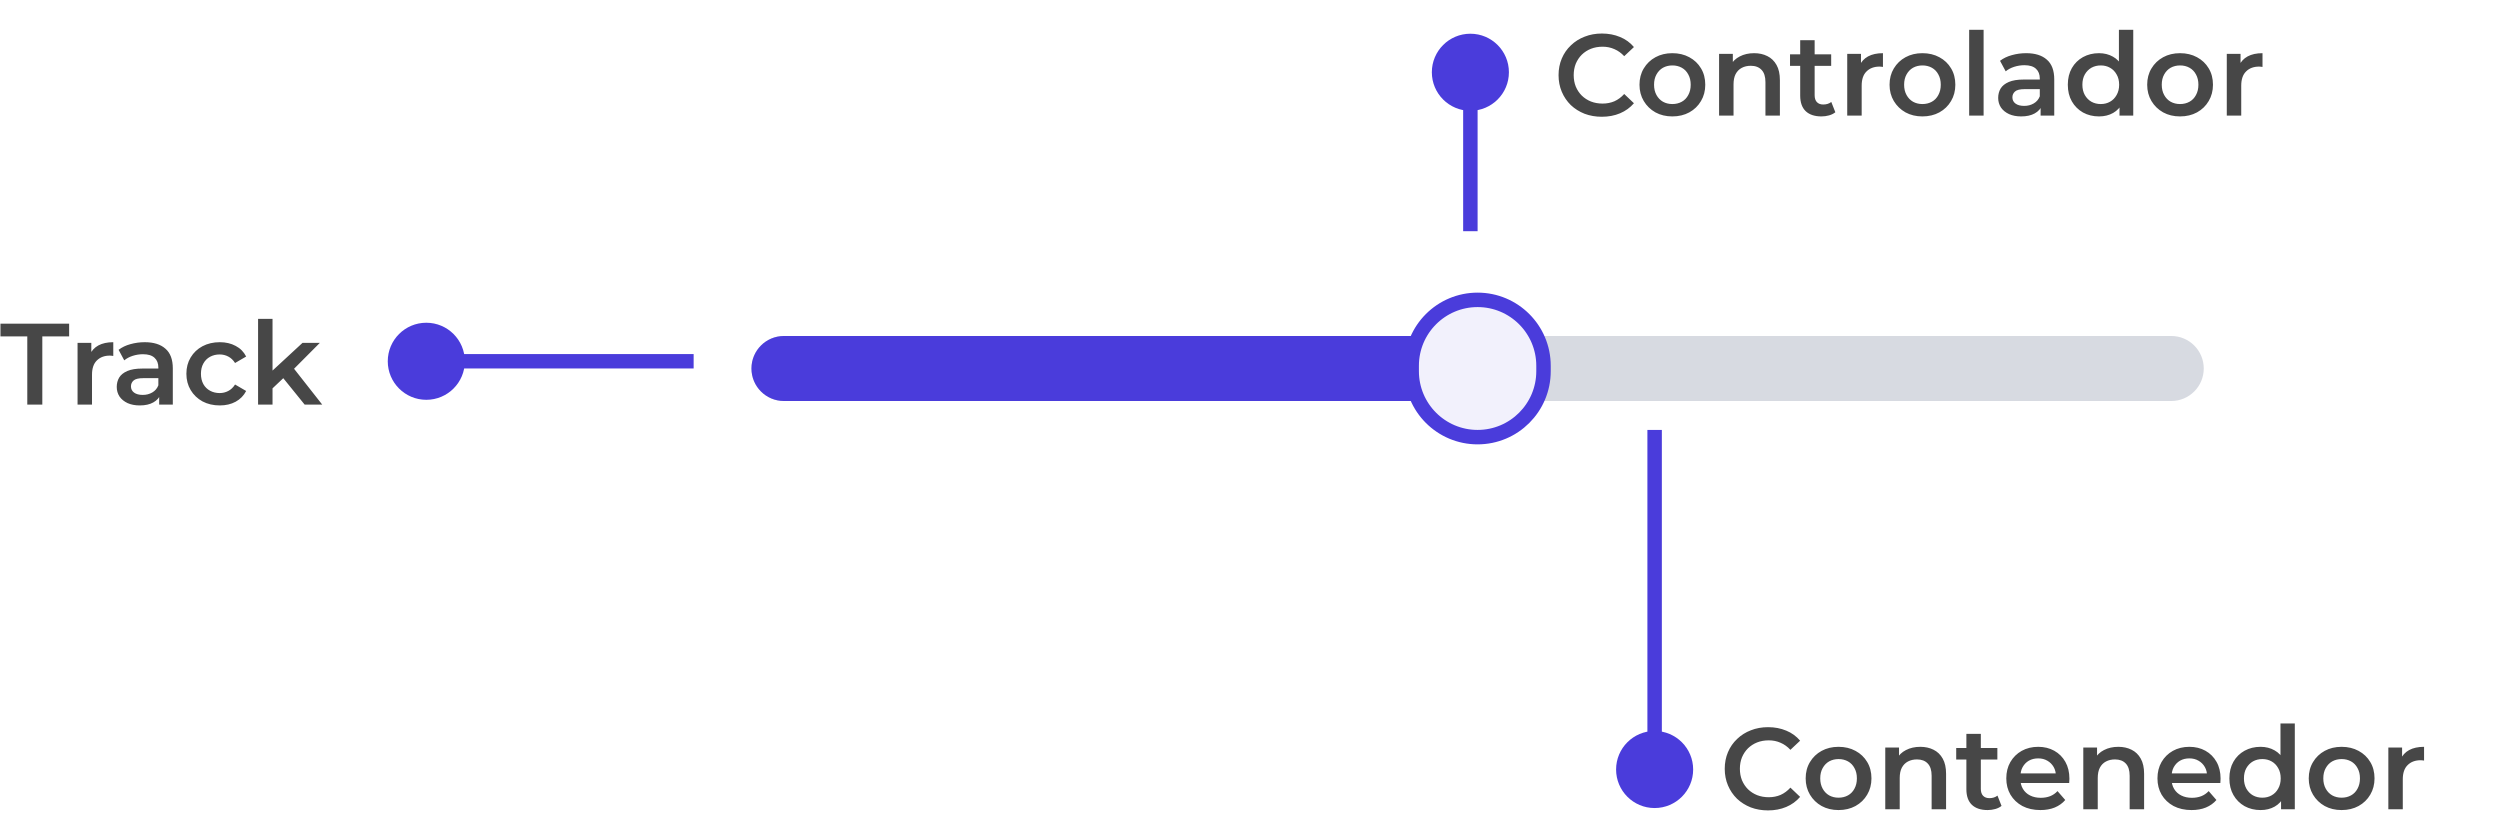
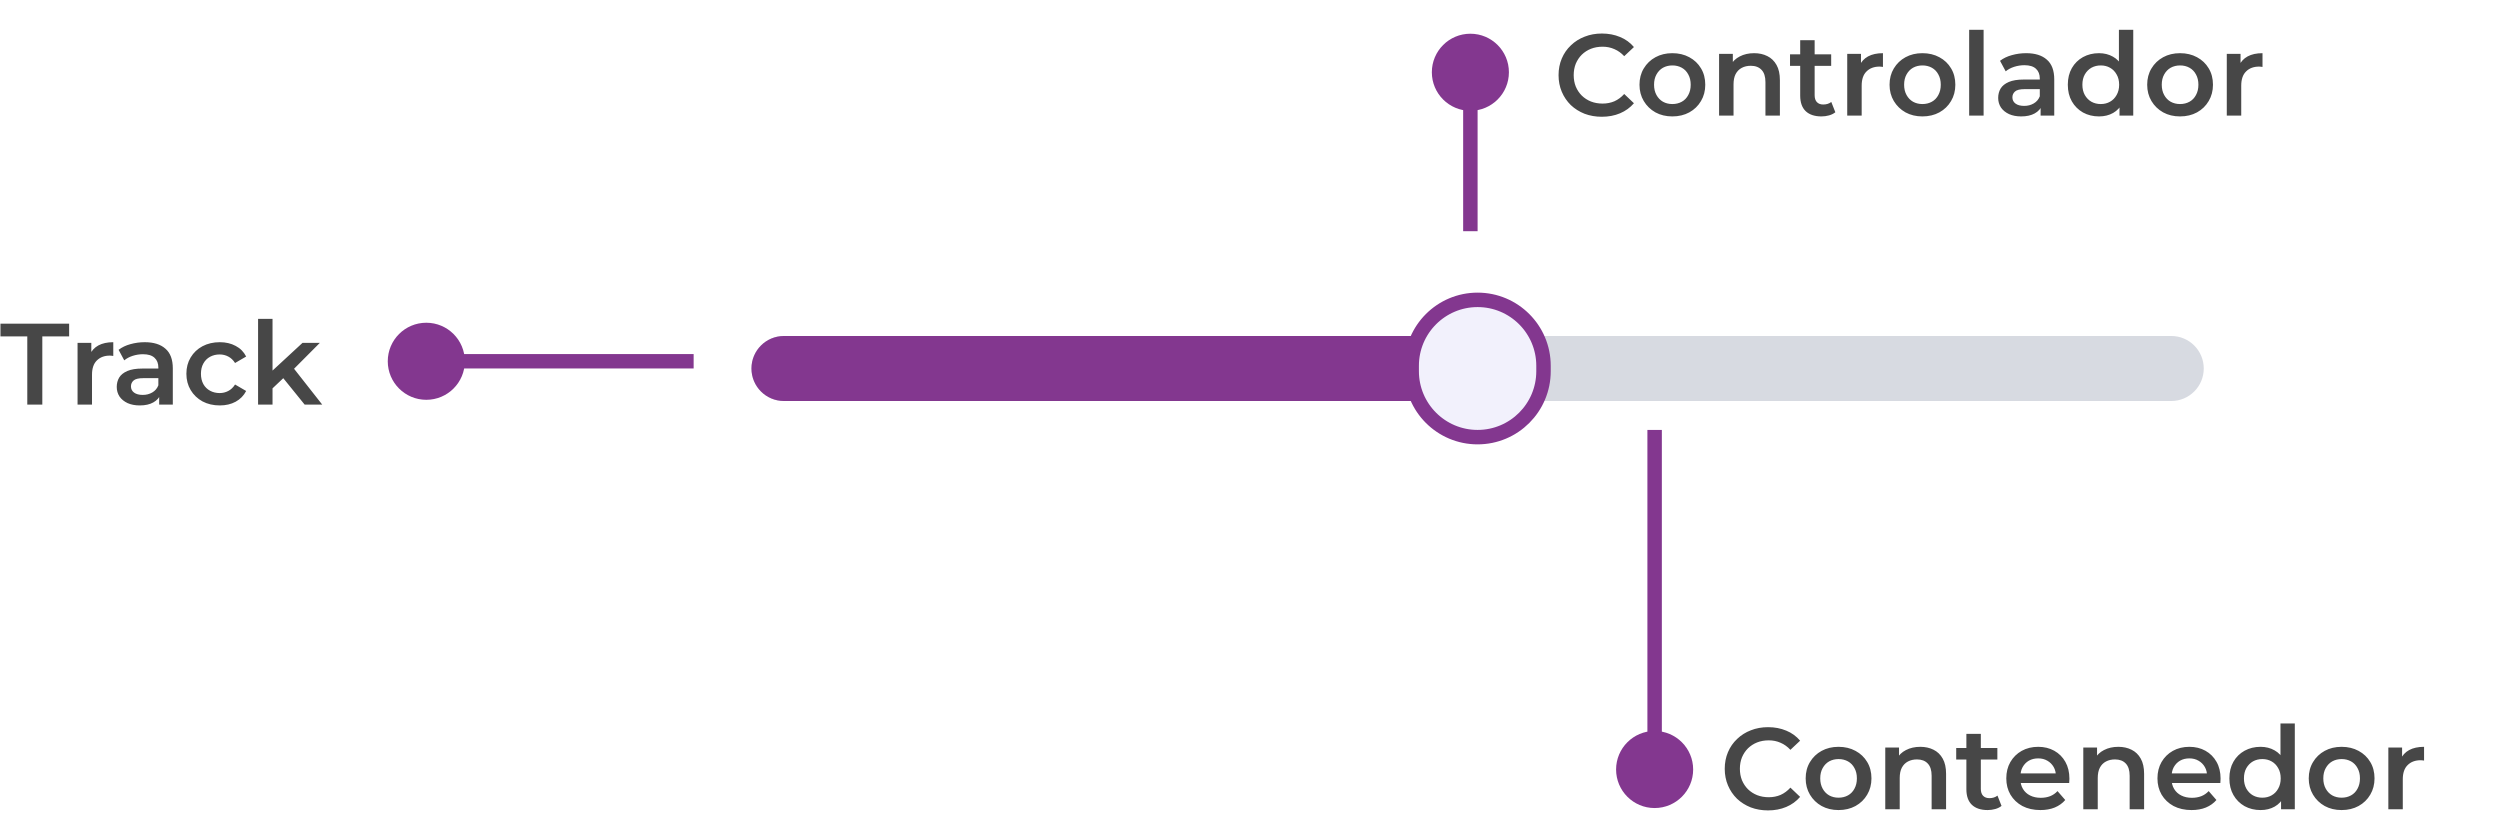
<svg xmlns="http://www.w3.org/2000/svg" width="346" height="116" viewBox="0 0 346 116" fill="none">
  <rect x="104" y="46.5" width="201" height="9" rx="4.5" fill="#D7DAE1" />
-   <rect x="104" y="46.5" width="104.838" height="9" rx="4.5" fill="#4A3CDB" />
-   <rect x="195.377" y="41.5" width="18.245" height="19" rx="9.122" fill="#F2F1FC" stroke="#4A3CDB" stroke-width="2" />
-   <path d="M229 111.833C231.946 111.833 234.333 109.446 234.333 106.5C234.333 103.554 231.946 101.167 229 101.167C226.054 101.167 223.667 103.554 223.667 106.5C223.667 109.446 226.054 111.833 229 111.833ZM230 106.5L230 59.5L228 59.5L228 106.5L230 106.5Z" fill="#4A3CDB" />
-   <path d="M53.667 50C53.667 52.946 56.054 55.333 59 55.333C61.946 55.333 64.333 52.946 64.333 50C64.333 47.054 61.946 44.667 59 44.667C56.054 44.667 53.667 47.054 53.667 50ZM198.167 10C198.167 12.945 200.554 15.333 203.5 15.333C206.446 15.333 208.833 12.945 208.833 10C208.833 7.054 206.446 4.667 203.5 4.667C200.554 4.667 198.167 7.054 198.167 10ZM59 51L96 51V49L59 49V51ZM202.5 10V32H204.5V10H202.5Z" fill="#4A3CDB" />
+   <rect x="104" y="46.5" width="104.838" height="9" rx="4.5" fill="#83378F" />
+   <rect x="195.377" y="41.5" width="18.245" height="19" rx="9.122" fill="#F2F1FC" stroke="#83378F" stroke-width="2" />
+   <path d="M229 111.833C231.946 111.833 234.333 109.446 234.333 106.5C234.333 103.554 231.946 101.167 229 101.167C226.054 101.167 223.667 103.554 223.667 106.5C223.667 109.446 226.054 111.833 229 111.833ZM230 106.5L230 59.5L228 59.5L228 106.5L230 106.5Z" fill="#83378F" />
+   <path d="M53.667 50C53.667 52.946 56.054 55.333 59 55.333C61.946 55.333 64.333 52.946 64.333 50C64.333 47.054 61.946 44.667 59 44.667C56.054 44.667 53.667 47.054 53.667 50ZM198.167 10C198.167 12.945 200.554 15.333 203.5 15.333C206.446 15.333 208.833 12.945 208.833 10C208.833 7.054 206.446 4.667 203.5 4.667C200.554 4.667 198.167 7.054 198.167 10ZM59 51L96 51V49L59 49V51ZM202.5 10V32H204.5V10H202.5Z" fill="#83378F" />
  <path d="M244.688 112.16C243.835 112.16 243.04 112.021 242.304 111.744C241.579 111.456 240.944 111.056 240.4 110.544C239.867 110.021 239.451 109.408 239.152 108.704C238.853 108 238.704 107.232 238.704 106.4C238.704 105.568 238.853 104.8 239.152 104.096C239.451 103.392 239.872 102.784 240.416 102.272C240.96 101.749 241.595 101.349 242.32 101.072C243.045 100.784 243.84 100.64 244.704 100.64C245.621 100.64 246.459 100.8 247.216 101.12C247.973 101.429 248.613 101.893 249.136 102.512L247.792 103.776C247.387 103.339 246.933 103.013 246.432 102.8C245.931 102.576 245.387 102.464 244.8 102.464C244.213 102.464 243.675 102.56 243.184 102.752C242.704 102.944 242.283 103.216 241.92 103.568C241.568 103.92 241.291 104.336 241.088 104.816C240.896 105.296 240.8 105.824 240.8 106.4C240.8 106.976 240.896 107.504 241.088 107.984C241.291 108.464 241.568 108.88 241.92 109.232C242.283 109.584 242.704 109.856 243.184 110.048C243.675 110.24 244.213 110.336 244.8 110.336C245.387 110.336 245.931 110.229 246.432 110.016C246.933 109.792 247.387 109.456 247.792 109.008L249.136 110.288C248.613 110.896 247.973 111.36 247.216 111.68C246.459 112 245.616 112.16 244.688 112.16ZM254.449 112.112C253.574 112.112 252.796 111.925 252.113 111.552C251.43 111.168 250.892 110.645 250.497 109.984C250.102 109.323 249.905 108.571 249.905 107.728C249.905 106.875 250.102 106.123 250.497 105.472C250.892 104.811 251.43 104.293 252.113 103.92C252.796 103.547 253.574 103.36 254.449 103.36C255.334 103.36 256.118 103.547 256.801 103.92C257.494 104.293 258.033 104.805 258.417 105.456C258.812 106.107 259.009 106.864 259.009 107.728C259.009 108.571 258.812 109.323 258.417 109.984C258.033 110.645 257.494 111.168 256.801 111.552C256.118 111.925 255.334 112.112 254.449 112.112ZM254.449 110.4C254.94 110.4 255.377 110.293 255.761 110.08C256.145 109.867 256.444 109.557 256.657 109.152C256.881 108.747 256.993 108.272 256.993 107.728C256.993 107.173 256.881 106.699 256.657 106.304C256.444 105.899 256.145 105.589 255.761 105.376C255.377 105.163 254.945 105.056 254.465 105.056C253.974 105.056 253.537 105.163 253.153 105.376C252.78 105.589 252.481 105.899 252.257 106.304C252.033 106.699 251.921 107.173 251.921 107.728C251.921 108.272 252.033 108.747 252.257 109.152C252.481 109.557 252.78 109.867 253.153 110.08C253.537 110.293 253.969 110.4 254.449 110.4ZM265.769 103.36C266.452 103.36 267.06 103.493 267.593 103.76C268.137 104.027 268.564 104.437 268.873 104.992C269.183 105.536 269.337 106.24 269.337 107.104V112H267.337V107.36C267.337 106.603 267.156 106.037 266.793 105.664C266.441 105.291 265.945 105.104 265.305 105.104C264.836 105.104 264.42 105.2 264.057 105.392C263.695 105.584 263.412 105.872 263.209 106.256C263.017 106.629 262.921 107.104 262.921 107.68V112H260.921V103.456H262.825V105.76L262.489 105.056C262.788 104.512 263.22 104.096 263.785 103.808C264.361 103.509 265.023 103.36 265.769 103.36ZM275.091 112.112C274.152 112.112 273.427 111.872 272.914 111.392C272.403 110.901 272.147 110.181 272.147 109.232V101.568H274.147V109.184C274.147 109.589 274.248 109.904 274.451 110.128C274.664 110.352 274.957 110.464 275.331 110.464C275.779 110.464 276.152 110.347 276.451 110.112L277.011 111.536C276.776 111.728 276.488 111.872 276.147 111.968C275.805 112.064 275.453 112.112 275.091 112.112ZM270.739 105.12V103.52H276.435V105.12H270.739ZM282.391 112.112C281.441 112.112 280.609 111.925 279.895 111.552C279.191 111.168 278.641 110.645 278.247 109.984C277.863 109.323 277.671 108.571 277.671 107.728C277.671 106.875 277.857 106.123 278.231 105.472C278.615 104.811 279.137 104.293 279.799 103.92C280.471 103.547 281.233 103.36 282.087 103.36C282.919 103.36 283.66 103.541 284.311 103.904C284.961 104.267 285.473 104.779 285.847 105.44C286.22 106.101 286.407 106.88 286.407 107.776C286.407 107.861 286.401 107.957 286.391 108.064C286.391 108.171 286.385 108.272 286.375 108.368H279.255V107.04H285.319L284.535 107.456C284.545 106.965 284.444 106.533 284.231 106.16C284.017 105.787 283.724 105.493 283.351 105.28C282.988 105.067 282.567 104.96 282.087 104.96C281.596 104.96 281.164 105.067 280.791 105.28C280.428 105.493 280.14 105.792 279.927 106.176C279.724 106.549 279.623 106.992 279.623 107.504V107.824C279.623 108.336 279.74 108.789 279.975 109.184C280.209 109.579 280.54 109.883 280.967 110.096C281.393 110.309 281.884 110.416 282.439 110.416C282.919 110.416 283.351 110.341 283.735 110.192C284.119 110.043 284.46 109.808 284.759 109.488L285.831 110.72C285.447 111.168 284.961 111.515 284.375 111.76C283.799 111.995 283.137 112.112 282.391 112.112ZM293.176 103.36C293.858 103.36 294.466 103.493 295 103.76C295.544 104.027 295.97 104.437 296.28 104.992C296.589 105.536 296.744 106.24 296.744 107.104V112H294.744V107.36C294.744 106.603 294.562 106.037 294.2 105.664C293.848 105.291 293.352 105.104 292.712 105.104C292.242 105.104 291.826 105.2 291.464 105.392C291.101 105.584 290.818 105.872 290.616 106.256C290.424 106.629 290.328 107.104 290.328 107.68V112H288.328V103.456H290.232V105.76L289.896 105.056C290.194 104.512 290.626 104.096 291.192 103.808C291.768 103.509 292.429 103.36 293.176 103.36ZM303.312 112.112C302.363 112.112 301.531 111.925 300.816 111.552C300.112 111.168 299.563 110.645 299.168 109.984C298.784 109.323 298.592 108.571 298.592 107.728C298.592 106.875 298.779 106.123 299.152 105.472C299.536 104.811 300.059 104.293 300.72 103.92C301.392 103.547 302.155 103.36 303.008 103.36C303.84 103.36 304.582 103.541 305.232 103.904C305.883 104.267 306.395 104.779 306.768 105.44C307.142 106.101 307.328 106.88 307.328 107.776C307.328 107.861 307.323 107.957 307.312 108.064C307.312 108.171 307.307 108.272 307.296 108.368H300.176V107.04H306.24L305.456 107.456C305.467 106.965 305.366 106.533 305.152 106.16C304.939 105.787 304.646 105.493 304.272 105.28C303.91 105.067 303.488 104.96 303.008 104.96C302.518 104.96 302.086 105.067 301.712 105.28C301.35 105.493 301.062 105.792 300.848 106.176C300.646 106.549 300.544 106.992 300.544 107.504V107.824C300.544 108.336 300.662 108.789 300.896 109.184C301.131 109.579 301.462 109.883 301.888 110.096C302.315 110.309 302.806 110.416 303.36 110.416C303.84 110.416 304.272 110.341 304.656 110.192C305.04 110.043 305.382 109.808 305.68 109.488L306.752 110.72C306.368 111.168 305.883 111.515 305.296 111.76C304.72 111.995 304.059 112.112 303.312 112.112ZM312.866 112.112C312.044 112.112 311.303 111.931 310.642 111.568C309.991 111.195 309.479 110.683 309.106 110.032C308.732 109.381 308.546 108.613 308.546 107.728C308.546 106.843 308.732 106.075 309.106 105.424C309.479 104.773 309.991 104.267 310.642 103.904C311.303 103.541 312.044 103.36 312.866 103.36C313.58 103.36 314.22 103.52 314.786 103.84C315.351 104.149 315.799 104.624 316.13 105.264C316.46 105.904 316.626 106.725 316.626 107.728C316.626 108.72 316.466 109.541 316.146 110.192C315.826 110.832 315.383 111.312 314.818 111.632C314.252 111.952 313.602 112.112 312.866 112.112ZM313.106 110.4C313.586 110.4 314.012 110.293 314.386 110.08C314.77 109.867 315.074 109.557 315.298 109.152C315.532 108.747 315.65 108.272 315.65 107.728C315.65 107.173 315.532 106.699 315.298 106.304C315.074 105.899 314.77 105.589 314.386 105.376C314.012 105.163 313.586 105.056 313.106 105.056C312.626 105.056 312.194 105.163 311.81 105.376C311.436 105.589 311.132 105.899 310.898 106.304C310.674 106.699 310.562 107.173 310.562 107.728C310.562 108.272 310.674 108.747 310.898 109.152C311.132 109.557 311.436 109.867 311.81 110.08C312.194 110.293 312.626 110.4 313.106 110.4ZM315.698 112V109.984L315.778 107.712L315.618 105.44V100.128H317.602V112H315.698ZM324.074 112.112C323.199 112.112 322.421 111.925 321.738 111.552C321.055 111.168 320.517 110.645 320.122 109.984C319.727 109.323 319.53 108.571 319.53 107.728C319.53 106.875 319.727 106.123 320.122 105.472C320.517 104.811 321.055 104.293 321.738 103.92C322.421 103.547 323.199 103.36 324.074 103.36C324.959 103.36 325.743 103.547 326.426 103.92C327.119 104.293 327.658 104.805 328.042 105.456C328.437 106.107 328.634 106.864 328.634 107.728C328.634 108.571 328.437 109.323 328.042 109.984C327.658 110.645 327.119 111.168 326.426 111.552C325.743 111.925 324.959 112.112 324.074 112.112ZM324.074 110.4C324.565 110.4 325.002 110.293 325.386 110.08C325.77 109.867 326.069 109.557 326.282 109.152C326.506 108.747 326.618 108.272 326.618 107.728C326.618 107.173 326.506 106.699 326.282 106.304C326.069 105.899 325.77 105.589 325.386 105.376C325.002 105.163 324.57 105.056 324.09 105.056C323.599 105.056 323.162 105.163 322.778 105.376C322.405 105.589 322.106 105.899 321.882 106.304C321.658 106.699 321.546 107.173 321.546 107.728C321.546 108.272 321.658 108.747 321.882 109.152C322.106 109.557 322.405 109.867 322.778 110.08C323.162 110.293 323.594 110.4 324.074 110.4ZM330.546 112V103.456H332.45V105.808L332.226 105.12C332.482 104.544 332.882 104.107 333.426 103.808C333.981 103.509 334.669 103.36 335.49 103.36V105.264C335.405 105.243 335.325 105.232 335.25 105.232C335.176 105.221 335.101 105.216 335.026 105.216C334.269 105.216 333.666 105.44 333.218 105.888C332.77 106.325 332.546 106.981 332.546 107.856V112H330.546Z" fill="#474747" />
  <path d="M221.688 16.16C220.835 16.16 220.04 16.021 219.304 15.744C218.579 15.456 217.944 15.056 217.4 14.544C216.867 14.021 216.451 13.408 216.152 12.704C215.853 12 215.704 11.232 215.704 10.4C215.704 9.568 215.853 8.8 216.152 8.096C216.451 7.392 216.872 6.784 217.416 6.272C217.96 5.749 218.595 5.349 219.32 5.072C220.045 4.784 220.84 4.64 221.704 4.64C222.621 4.64 223.459 4.8 224.216 5.12C224.973 5.429 225.613 5.893 226.136 6.512L224.792 7.776C224.387 7.339 223.933 7.013 223.432 6.8C222.931 6.576 222.387 6.464 221.8 6.464C221.213 6.464 220.675 6.56 220.184 6.752C219.704 6.944 219.283 7.216 218.92 7.568C218.568 7.92 218.291 8.336 218.088 8.816C217.896 9.296 217.8 9.824 217.8 10.4C217.8 10.976 217.896 11.504 218.088 11.984C218.291 12.464 218.568 12.88 218.92 13.232C219.283 13.584 219.704 13.856 220.184 14.048C220.675 14.24 221.213 14.336 221.8 14.336C222.387 14.336 222.931 14.229 223.432 14.016C223.933 13.792 224.387 13.456 224.792 13.008L226.136 14.288C225.613 14.896 224.973 15.36 224.216 15.68C223.459 16 222.616 16.16 221.688 16.16ZM231.449 16.112C230.574 16.112 229.796 15.925 229.113 15.552C228.43 15.168 227.892 14.645 227.497 13.984C227.102 13.323 226.905 12.571 226.905 11.728C226.905 10.875 227.102 10.123 227.497 9.472C227.892 8.811 228.43 8.293 229.113 7.92C229.796 7.547 230.574 7.36 231.449 7.36C232.334 7.36 233.118 7.547 233.801 7.92C234.494 8.293 235.033 8.805 235.417 9.456C235.812 10.107 236.009 10.864 236.009 11.728C236.009 12.571 235.812 13.323 235.417 13.984C235.033 14.645 234.494 15.168 233.801 15.552C233.118 15.925 232.334 16.112 231.449 16.112ZM231.449 14.4C231.94 14.4 232.377 14.293 232.761 14.08C233.145 13.867 233.444 13.557 233.657 13.152C233.881 12.747 233.993 12.272 233.993 11.728C233.993 11.173 233.881 10.699 233.657 10.304C233.444 9.899 233.145 9.589 232.761 9.376C232.377 9.163 231.945 9.056 231.465 9.056C230.974 9.056 230.537 9.163 230.153 9.376C229.78 9.589 229.481 9.899 229.257 10.304C229.033 10.699 228.921 11.173 228.921 11.728C228.921 12.272 229.033 12.747 229.257 13.152C229.481 13.557 229.78 13.867 230.153 14.08C230.537 14.293 230.969 14.4 231.449 14.4ZM242.769 7.36C243.452 7.36 244.06 7.493 244.593 7.76C245.137 8.027 245.564 8.437 245.873 8.992C246.183 9.536 246.337 10.24 246.337 11.104V16H244.337V11.36C244.337 10.603 244.156 10.037 243.793 9.664C243.441 9.291 242.945 9.104 242.305 9.104C241.836 9.104 241.42 9.2 241.057 9.392C240.695 9.584 240.412 9.872 240.209 10.256C240.017 10.629 239.921 11.104 239.921 11.68V16H237.921V7.456H239.825V9.76L239.489 9.056C239.788 8.512 240.22 8.096 240.785 7.808C241.361 7.509 242.023 7.36 242.769 7.36ZM252.091 16.112C251.152 16.112 250.427 15.872 249.914 15.392C249.403 14.901 249.147 14.181 249.147 13.232V5.568H251.147V13.184C251.147 13.589 251.248 13.904 251.451 14.128C251.664 14.352 251.957 14.464 252.331 14.464C252.779 14.464 253.152 14.347 253.451 14.112L254.011 15.536C253.776 15.728 253.488 15.872 253.147 15.968C252.805 16.064 252.453 16.112 252.091 16.112ZM247.739 9.12V7.52H253.435V9.12H247.739ZM255.656 16V7.456H257.56V9.808L257.336 9.12C257.592 8.544 257.992 8.107 258.536 7.808C259.09 7.509 259.778 7.36 260.6 7.36V9.264C260.514 9.243 260.434 9.232 260.36 9.232C260.285 9.221 260.21 9.216 260.136 9.216C259.378 9.216 258.776 9.44 258.328 9.888C257.88 10.325 257.656 10.981 257.656 11.856V16H255.656ZM266.058 16.112C265.184 16.112 264.405 15.925 263.722 15.552C263.04 15.168 262.501 14.645 262.106 13.984C261.712 13.323 261.514 12.571 261.514 11.728C261.514 10.875 261.712 10.123 262.106 9.472C262.501 8.811 263.04 8.293 263.722 7.92C264.405 7.547 265.184 7.36 266.058 7.36C266.944 7.36 267.728 7.547 268.41 7.92C269.104 8.293 269.642 8.805 270.026 9.456C270.421 10.107 270.618 10.864 270.618 11.728C270.618 12.571 270.421 13.323 270.026 13.984C269.642 14.645 269.104 15.168 268.41 15.552C267.728 15.925 266.944 16.112 266.058 16.112ZM266.058 14.4C266.549 14.4 266.986 14.293 267.37 14.08C267.754 13.867 268.053 13.557 268.266 13.152C268.49 12.747 268.602 12.272 268.602 11.728C268.602 11.173 268.49 10.699 268.266 10.304C268.053 9.899 267.754 9.589 267.37 9.376C266.986 9.163 266.554 9.056 266.074 9.056C265.584 9.056 265.146 9.163 264.762 9.376C264.389 9.589 264.09 9.899 263.866 10.304C263.642 10.699 263.53 11.173 263.53 11.728C263.53 12.272 263.642 12.747 263.866 13.152C264.09 13.557 264.389 13.867 264.762 14.08C265.146 14.293 265.578 14.4 266.058 14.4ZM272.531 16V4.128H274.531V16H272.531ZM282.42 16V14.272L282.308 13.904V10.88C282.308 10.293 282.132 9.84 281.78 9.52C281.428 9.189 280.894 9.024 280.18 9.024C279.7 9.024 279.225 9.099 278.756 9.248C278.297 9.397 277.908 9.605 277.588 9.872L276.804 8.416C277.262 8.064 277.806 7.803 278.436 7.632C279.076 7.451 279.737 7.36 280.42 7.36C281.657 7.36 282.612 7.659 283.284 8.256C283.966 8.843 284.308 9.755 284.308 10.992V16H282.42ZM279.732 16.112C279.092 16.112 278.532 16.005 278.052 15.792C277.572 15.568 277.198 15.264 276.932 14.88C276.676 14.485 276.548 14.043 276.548 13.552C276.548 13.072 276.66 12.64 276.884 12.256C277.118 11.872 277.497 11.568 278.02 11.344C278.542 11.12 279.236 11.008 280.1 11.008H282.58V12.336H280.244C279.561 12.336 279.102 12.448 278.868 12.672C278.633 12.885 278.516 13.152 278.516 13.472C278.516 13.835 278.66 14.123 278.948 14.336C279.236 14.549 279.636 14.656 280.148 14.656C280.638 14.656 281.076 14.544 281.46 14.32C281.854 14.096 282.137 13.765 282.308 13.328L282.644 14.528C282.452 15.029 282.105 15.419 281.604 15.696C281.113 15.973 280.489 16.112 279.732 16.112ZM290.506 16.112C289.685 16.112 288.943 15.931 288.282 15.568C287.631 15.195 287.119 14.683 286.746 14.032C286.373 13.381 286.186 12.613 286.186 11.728C286.186 10.843 286.373 10.075 286.746 9.424C287.119 8.773 287.631 8.267 288.282 7.904C288.943 7.541 289.685 7.36 290.506 7.36C291.221 7.36 291.861 7.52 292.426 7.84C292.991 8.149 293.439 8.624 293.77 9.264C294.101 9.904 294.266 10.725 294.266 11.728C294.266 12.72 294.106 13.541 293.786 14.192C293.466 14.832 293.023 15.312 292.458 15.632C291.893 15.952 291.242 16.112 290.506 16.112ZM290.746 14.4C291.226 14.4 291.653 14.293 292.026 14.08C292.41 13.867 292.714 13.557 292.938 13.152C293.173 12.747 293.29 12.272 293.29 11.728C293.29 11.173 293.173 10.699 292.938 10.304C292.714 9.899 292.41 9.589 292.026 9.376C291.653 9.163 291.226 9.056 290.746 9.056C290.266 9.056 289.834 9.163 289.45 9.376C289.077 9.589 288.773 9.899 288.538 10.304C288.314 10.699 288.202 11.173 288.202 11.728C288.202 12.272 288.314 12.747 288.538 13.152C288.773 13.557 289.077 13.867 289.45 14.08C289.834 14.293 290.266 14.4 290.746 14.4ZM293.338 16V13.984L293.418 11.712L293.258 9.44V4.128H295.242V16H293.338ZM301.715 16.112C300.84 16.112 300.061 15.925 299.379 15.552C298.696 15.168 298.157 14.645 297.763 13.984C297.368 13.323 297.171 12.571 297.171 11.728C297.171 10.875 297.368 10.123 297.763 9.472C298.157 8.811 298.696 8.293 299.379 7.92C300.061 7.547 300.84 7.36 301.715 7.36C302.6 7.36 303.384 7.547 304.067 7.92C304.76 8.293 305.299 8.805 305.683 9.456C306.077 10.107 306.275 10.864 306.275 11.728C306.275 12.571 306.077 13.323 305.683 13.984C305.299 14.645 304.76 15.168 304.067 15.552C303.384 15.925 302.6 16.112 301.715 16.112ZM301.715 14.4C302.205 14.4 302.643 14.293 303.027 14.08C303.411 13.867 303.709 13.557 303.923 13.152C304.147 12.747 304.259 12.272 304.259 11.728C304.259 11.173 304.147 10.699 303.923 10.304C303.709 9.899 303.411 9.589 303.027 9.376C302.643 9.163 302.211 9.056 301.731 9.056C301.24 9.056 300.803 9.163 300.419 9.376C300.045 9.589 299.747 9.899 299.523 10.304C299.299 10.699 299.187 11.173 299.187 11.728C299.187 12.272 299.299 12.747 299.523 13.152C299.747 13.557 300.045 13.867 300.419 14.08C300.803 14.293 301.235 14.4 301.715 14.4ZM308.187 16V7.456H310.091V9.808L309.867 9.12C310.123 8.544 310.523 8.107 311.067 7.808C311.622 7.509 312.31 7.36 313.131 7.36V9.264C313.046 9.243 312.966 9.232 312.891 9.232C312.816 9.221 312.742 9.216 312.667 9.216C311.91 9.216 311.307 9.44 310.859 9.888C310.411 10.325 310.187 10.981 310.187 11.856V16H308.187Z" fill="#474747" />
  <path d="M3.776 56V46.56H0.064V44.8H9.568V46.56H5.856V56H3.776ZM10.734 56V47.456H12.638V49.808L12.414 49.12C12.67 48.544 13.07 48.107 13.614 47.808C14.168 47.509 14.857 47.36 15.678 47.36V49.264C15.592 49.243 15.512 49.232 15.438 49.232C15.363 49.221 15.289 49.216 15.214 49.216C14.457 49.216 13.854 49.44 13.406 49.888C12.958 50.325 12.734 50.981 12.734 51.856V56H10.734ZM22.029 56V54.272L21.917 53.904V50.88C21.917 50.293 21.741 49.84 21.389 49.52C21.037 49.189 20.504 49.024 19.789 49.024C19.309 49.024 18.834 49.099 18.365 49.248C17.907 49.397 17.517 49.605 17.197 49.872L16.413 48.416C16.872 48.064 17.416 47.803 18.045 47.632C18.685 47.451 19.346 47.36 20.029 47.36C21.267 47.36 22.221 47.659 22.893 48.256C23.576 48.843 23.917 49.755 23.917 50.992V56H22.029ZM19.341 56.112C18.701 56.112 18.141 56.005 17.661 55.792C17.181 55.568 16.808 55.264 16.541 54.88C16.285 54.485 16.157 54.043 16.157 53.552C16.157 53.072 16.269 52.64 16.493 52.256C16.728 51.872 17.107 51.568 17.629 51.344C18.152 51.12 18.845 51.008 19.709 51.008H22.189V52.336H19.853C19.171 52.336 18.712 52.448 18.477 52.672C18.242 52.885 18.125 53.152 18.125 53.472C18.125 53.835 18.269 54.123 18.557 54.336C18.845 54.549 19.245 54.656 19.757 54.656C20.248 54.656 20.685 54.544 21.069 54.32C21.464 54.096 21.747 53.765 21.917 53.328L22.253 54.528C22.061 55.029 21.715 55.419 21.213 55.696C20.723 55.973 20.099 56.112 19.341 56.112ZM30.419 56.112C29.523 56.112 28.724 55.925 28.02 55.552C27.326 55.168 26.782 54.645 26.387 53.984C25.993 53.323 25.796 52.571 25.796 51.728C25.796 50.875 25.993 50.123 26.387 49.472C26.782 48.811 27.326 48.293 28.02 47.92C28.724 47.547 29.523 47.36 30.419 47.36C31.252 47.36 31.982 47.531 32.611 47.872C33.252 48.203 33.737 48.693 34.068 49.344L32.532 50.24C32.276 49.835 31.961 49.536 31.587 49.344C31.225 49.152 30.83 49.056 30.404 49.056C29.913 49.056 29.47 49.163 29.076 49.376C28.681 49.589 28.372 49.899 28.148 50.304C27.924 50.699 27.811 51.173 27.811 51.728C27.811 52.283 27.924 52.763 28.148 53.168C28.372 53.563 28.681 53.867 29.076 54.08C29.47 54.293 29.913 54.4 30.404 54.4C30.83 54.4 31.225 54.304 31.587 54.112C31.961 53.92 32.276 53.621 32.532 53.216L34.068 54.112C33.737 54.752 33.252 55.248 32.611 55.6C31.982 55.941 31.252 56.112 30.419 56.112ZM37.35 54.096L37.398 51.584L41.862 47.456H44.262L40.47 51.264L39.414 52.144L37.35 54.096ZM35.718 56V44.128H37.718V56H35.718ZM42.166 56L39.046 52.144L40.31 50.544L44.598 56H42.166Z" fill="#474747" />
</svg>
